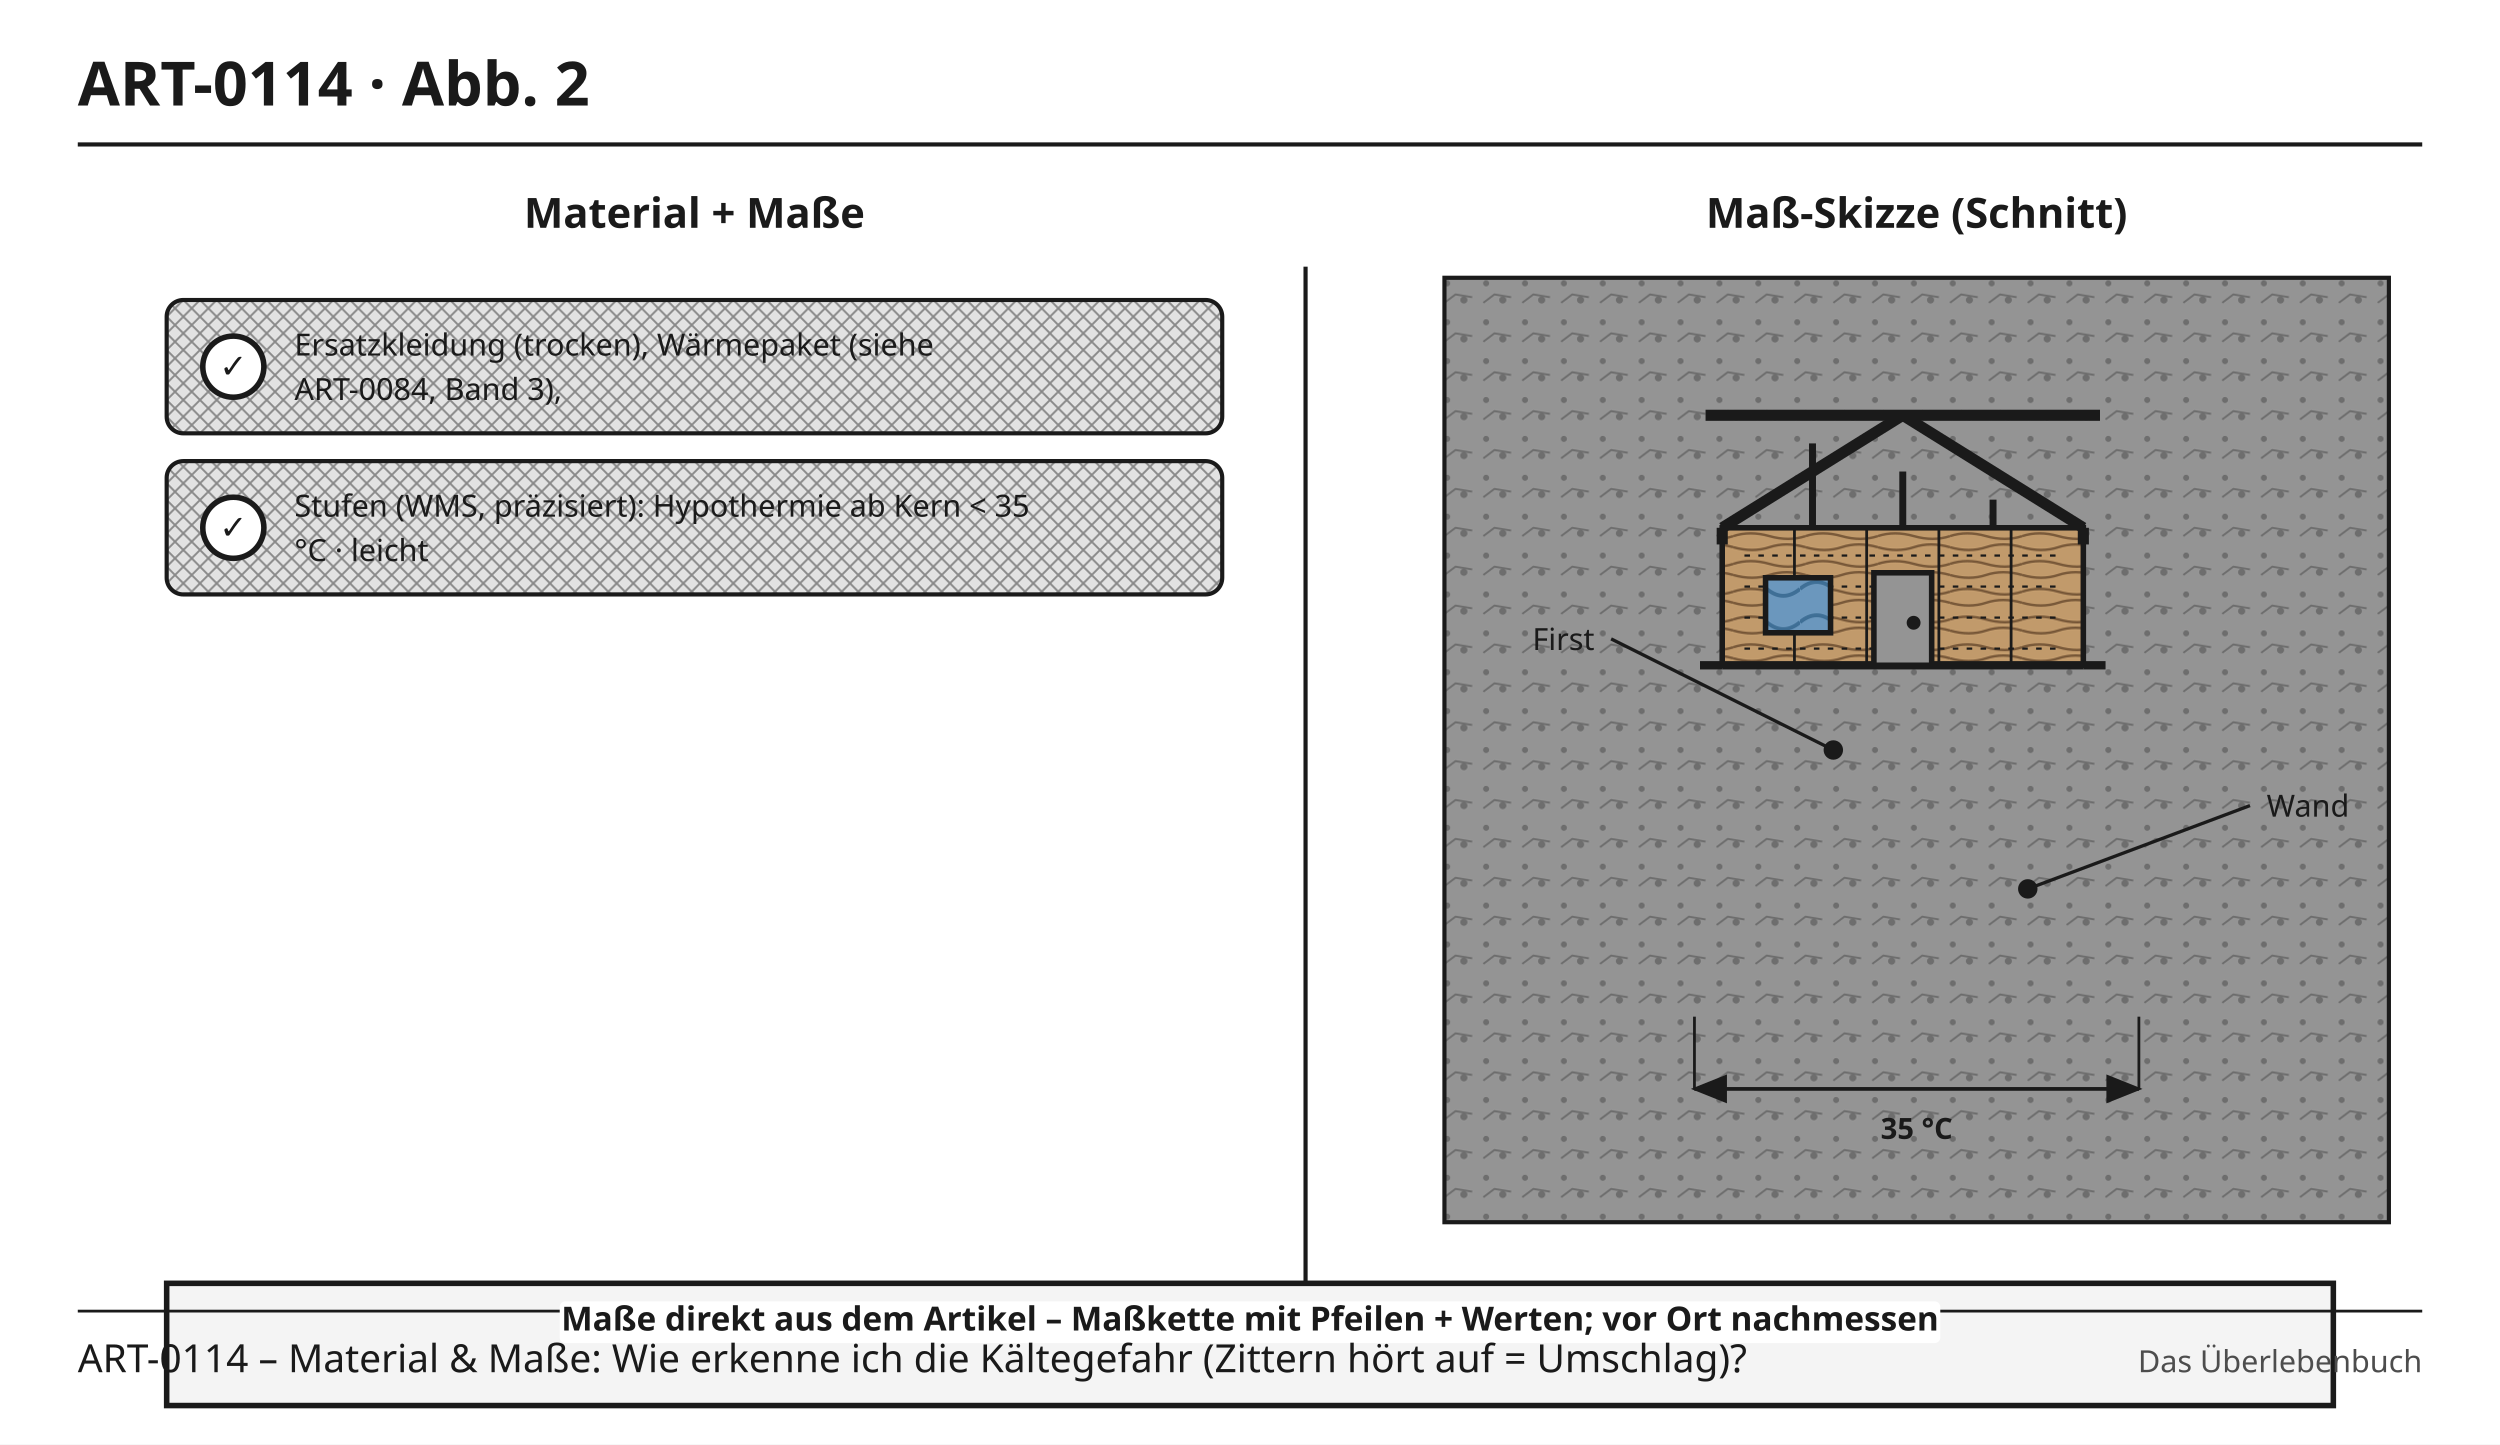
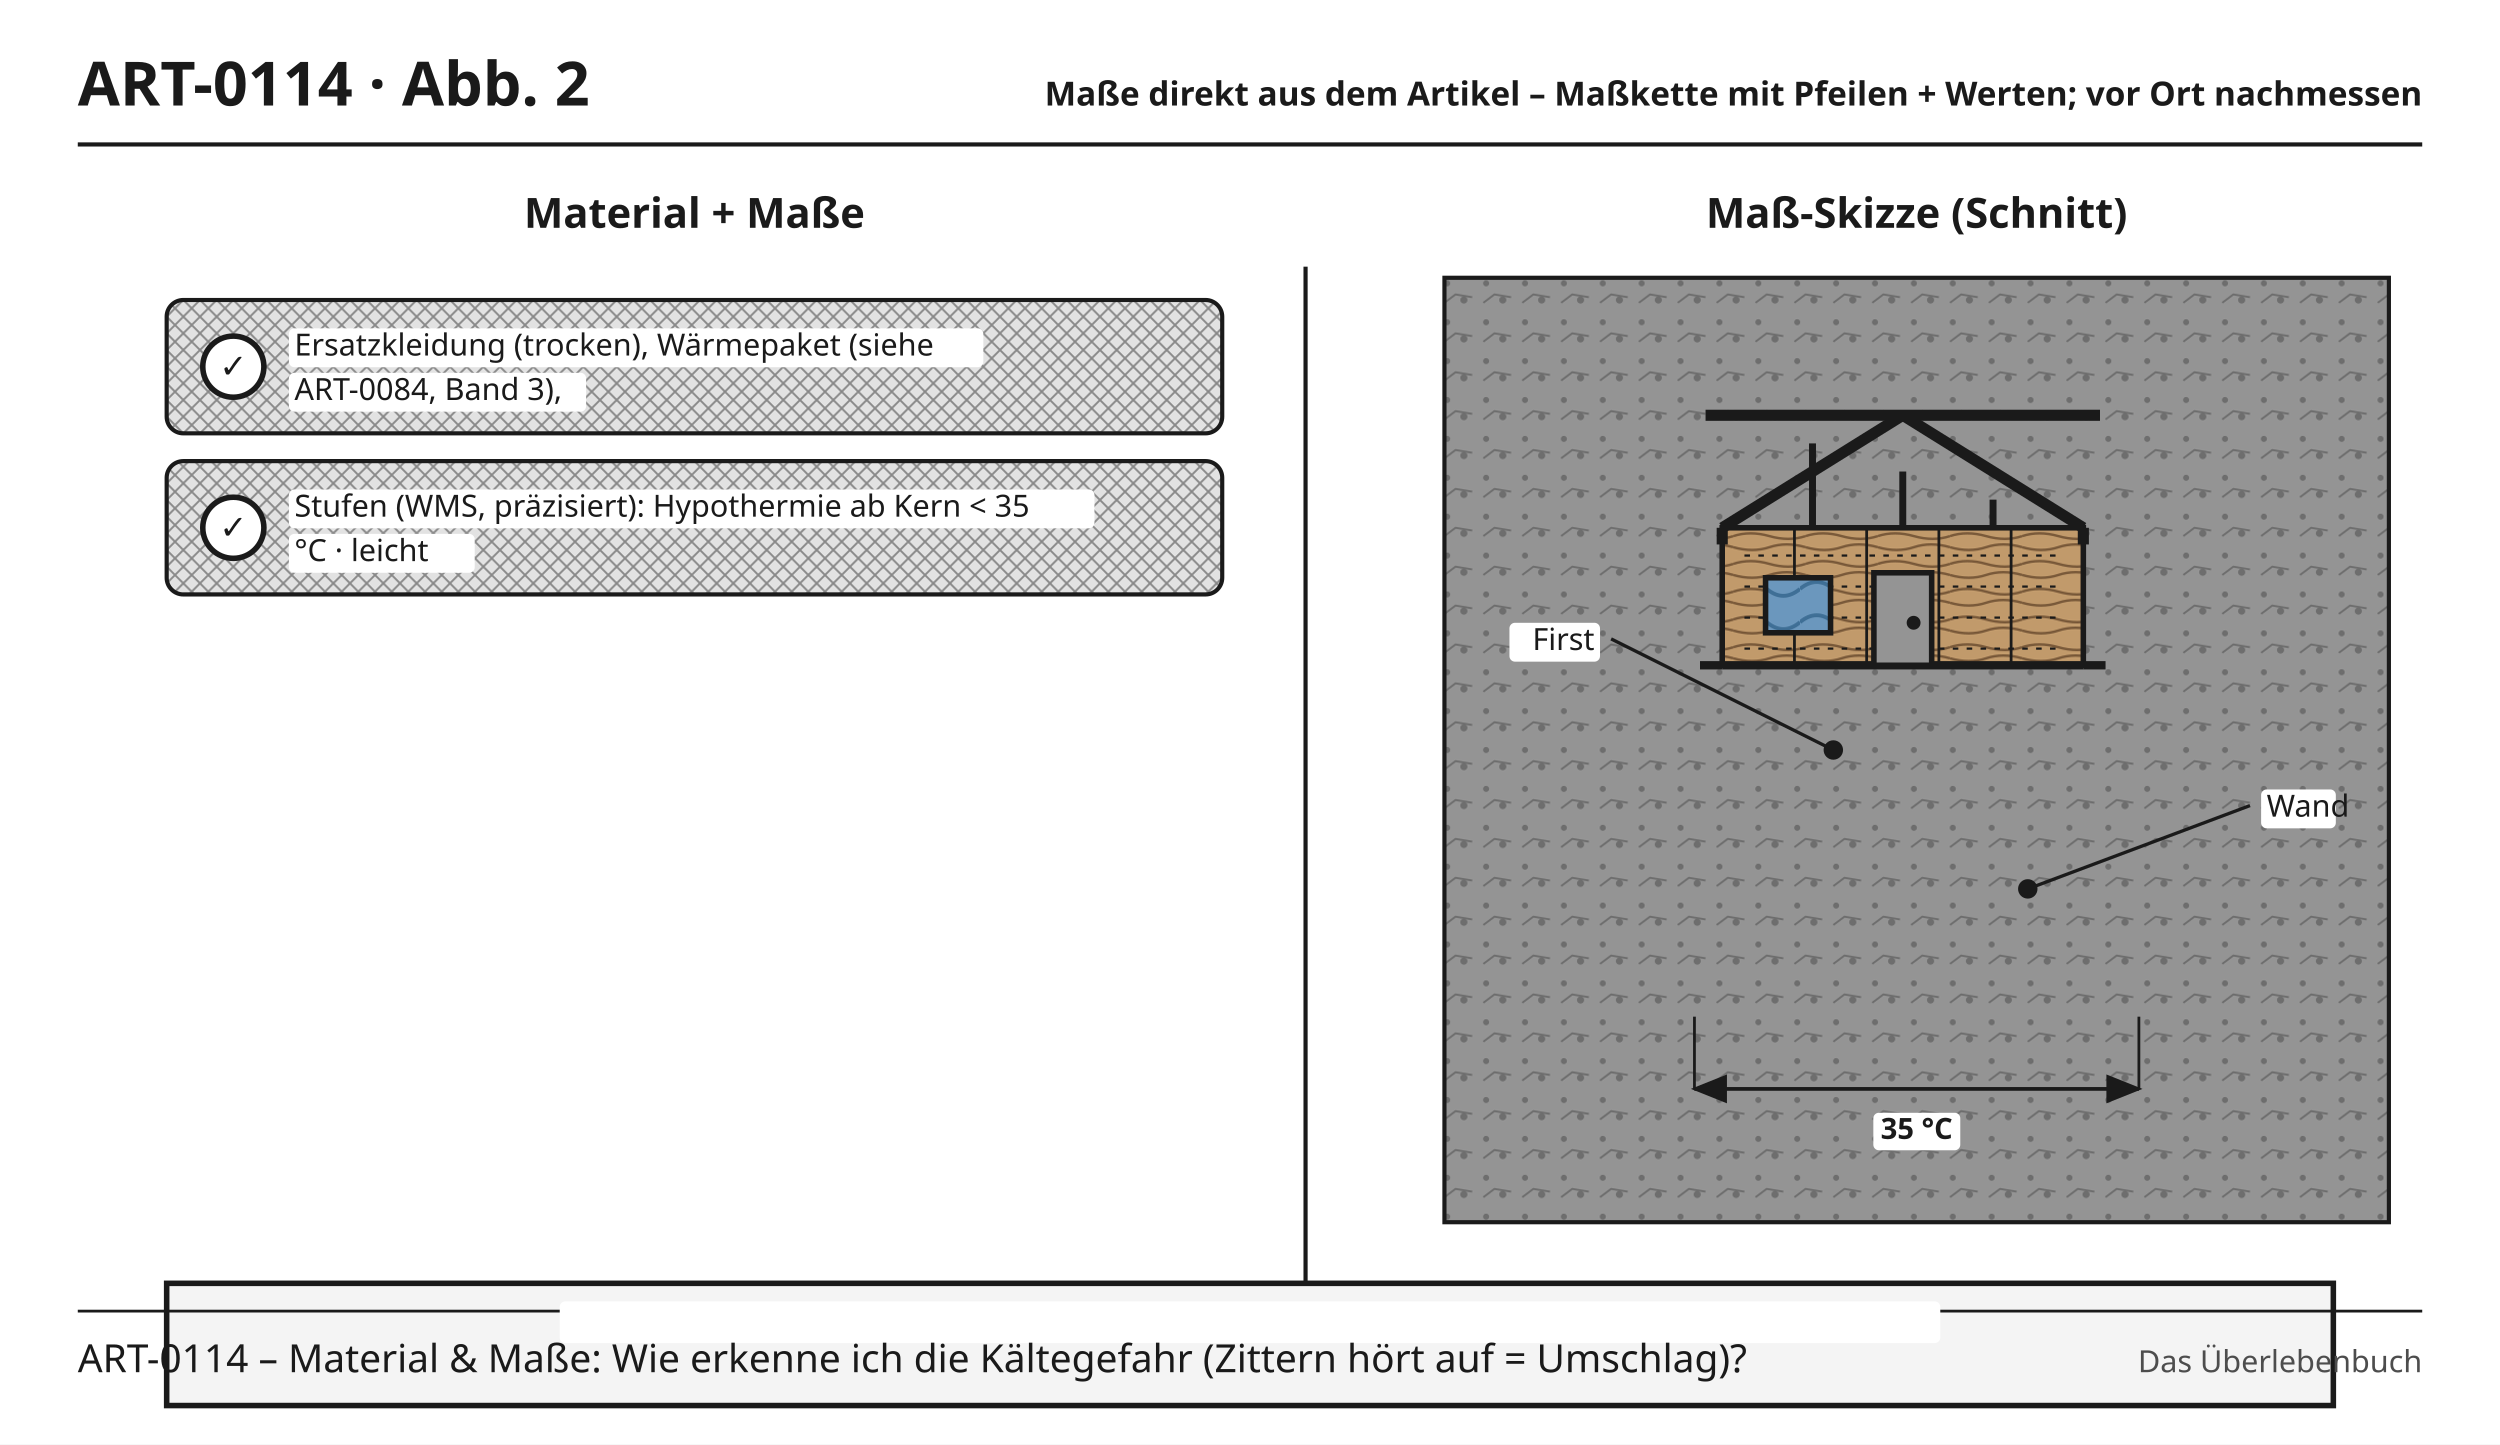
<svg xmlns="http://www.w3.org/2000/svg" viewBox="0 0 900 520" role="img" aria-label="ART-0114 · Abb. 2 – ART-0114 – Material &amp; Maße: Wie erkenne ich die Kältegefahr (Zittern hört auf = Umschlag)?">
  <defs>
    <marker id="ah" markerWidth="10" markerHeight="8" refX="9" refY="4" orient="auto">
      <path d="M0 0 L10 4 L0 8 z" fill="#1a1a1a" />
    </marker>
    <marker id="ahs" markerWidth="10" markerHeight="8" refX="1" refY="4" orient="auto">
      <path d="M10 0 L0 4 L10 8 z" fill="#1a1a1a" />
    </marker>
    <pattern id="hatch" width="8" height="8" patternTransform="rotate(45)" patternUnits="userSpaceOnUse">
      <line x1="0" y1="0" x2="0" y2="8" stroke="#6e6e6e" stroke-width="1.6" />
    </pattern>
    <pattern id="cross" width="8" height="8" patternUnits="userSpaceOnUse">
      <path d="M0 0 L8 8 M8 0 L0 8" stroke="#8a8a8a" stroke-width="1" />
    </pattern>
    <pattern id="dots" width="7" height="7" patternUnits="userSpaceOnUse">
      <circle cx="2" cy="2" r="1.4" fill="#6e6e6e" />
    </pattern>
    <pattern id="wtr" width="24" height="12" patternUnits="userSpaceOnUse">
      <rect width="24" height="12" fill="#6b97bd" />
      <path d="M0 8 q 6 -5 12 0 t 12 0" fill="none" stroke="#3f6f96" stroke-width="1.4" />
    </pattern>
    <pattern id="wood" width="26" height="10" patternUnits="userSpaceOnUse">
      <rect width="26" height="10" fill="#c19a6b" />
      <path d="M0 3 q 6 -2 13 0 t 13 0 M0 7 q 7 2 13 0 t 13 0" fill="none" stroke="#7a5a3a" stroke-width="0.9" />
    </pattern>
    <pattern id="grass" width="12" height="12" patternUnits="userSpaceOnUse">
      <rect width="12" height="12" fill="#b5d1a0" />
      <path d="M2 12 L4 4 M6 12 L7 2 M10 12 L9 6" stroke="#6e6e6e" stroke-width="0.9" />
    </pattern>
    <pattern id="fabric" width="6" height="6" patternUnits="userSpaceOnUse">
      <rect width="6" height="6" fill="#e2e2e2" />
      <path d="M0 0 L6 6 M6 0 L0 6" stroke="#8a8a8a" stroke-width="0.7" />
    </pattern>
    <pattern id="metal" width="20" height="6" patternUnits="userSpaceOnUse">
      <rect width="20" height="6" fill="#b8bec6" />
      <path d="M0 1.5 h20 M0 4.5 h20" stroke="#6e747e" stroke-width="0.7" />
    </pattern>
    <pattern id="stone" width="14" height="14" patternUnits="userSpaceOnUse">
      <rect width="14" height="14" fill="#949494" />
      <circle cx="3" cy="4" r="1.1" fill="#6e6e6e" />
      <circle cx="9" cy="10" r="1.3" fill="#6e6e6e" />
      <path d="M2 11 L6 8 L12 9" stroke="#6e6e6e" stroke-width="0.7" fill="none" />
    </pattern>
  </defs>
  <rect x="0" y="0" width="900" height="520" fill="#ffffff" />
  <line x1="28" y1="52" x2="872" y2="52" stroke="#1a1a1a" stroke-width="1.5" />
  <rect x="60" y="108" width="380" height="48" fill="url(#fabric)" stroke="#1a1a1a" stroke-width="1.5" rx="6" />
  <circle cx="84" cy="132" r="11" fill="#ffffff" stroke="#1a1a1a" stroke-width="2" />
  <rect x="60" y="166" width="380" height="48" fill="url(#fabric)" stroke="#1a1a1a" stroke-width="1.5" rx="6" />
  <circle cx="84" cy="190" r="11" fill="#ffffff" stroke="#1a1a1a" stroke-width="2" />
  <line x1="470" y1="96" x2="470" y2="470" stroke="#1a1a1a" stroke-width="1.5" />
  <rect x="520" y="100" width="340" height="340" fill="url(#stone)" stroke="#1a1a1a" stroke-width="1.5" />
  <rect x="620" y="190" width="130" height="49.5" fill="url(#wood)" stroke="#1a1a1a" stroke-width="2" />
  <line x1="646" y1="190" x2="646" y2="239.5" stroke="#1a1a1a" stroke-width="1" />
  <line x1="672" y1="190" x2="672" y2="239.5" stroke="#1a1a1a" stroke-width="1" />
  <line x1="698" y1="190" x2="698" y2="239.5" stroke="#1a1a1a" stroke-width="1" />
  <line x1="724" y1="190" x2="724" y2="239.5" stroke="#1a1a1a" stroke-width="1" />
  <line x1="628" y1="200" x2="742" y2="200" stroke="#1a1a1a" stroke-width="0.8" stroke-dasharray="2 3" />
  <line x1="628" y1="211.167" x2="742" y2="211.167" stroke="#1a1a1a" stroke-width="0.8" stroke-dasharray="2 3" />
  <line x1="628" y1="222.333" x2="742" y2="222.333" stroke="#1a1a1a" stroke-width="0.8" stroke-dasharray="2 3" />
  <line x1="628" y1="233.5" x2="742" y2="233.5" stroke="#1a1a1a" stroke-width="0.8" stroke-dasharray="2 3" />
  <line x1="620" y1="239.5" x2="750" y2="239.5" stroke="#1a1a1a" stroke-width="3" />
  <line x1="620" y1="190" x2="685" y2="149.5" stroke="#1a1a1a" stroke-width="4" />
  <line x1="750" y1="190" x2="685" y2="149.5" stroke="#1a1a1a" stroke-width="4" />
  <line x1="614" y1="149.5" x2="756" y2="149.5" stroke="#1a1a1a" stroke-width="4" />
  <line x1="652.5" y1="190" x2="652.5" y2="159.625" stroke="#1a1a1a" stroke-width="2.5" />
  <line x1="685" y1="190" x2="685" y2="169.75" stroke="#1a1a1a" stroke-width="2.5" />
  <line x1="717.5" y1="190" x2="717.5" y2="179.875" stroke="#1a1a1a" stroke-width="2.5" />
  <line x1="620" y1="190" x2="620" y2="196" stroke="#1a1a1a" stroke-width="4" />
  <line x1="750" y1="190" x2="750" y2="196" stroke="#1a1a1a" stroke-width="4" />
  <rect x="674.6" y="206.2" width="20.8" height="33.3" fill="#949494" stroke="#1a1a1a" stroke-width="2" />
  <circle cx="688.9" cy="224.2" r="2" fill="#1a1a1a" stroke="#1a1a1a" stroke-width="1" />
  <rect x="635.6" y="208" width="23.4" height="19.8" fill="url(#wtr)" stroke="#1a1a1a" stroke-width="2" />
  <line x1="612" y1="239.5" x2="620" y2="239.5" stroke="#1a1a1a" stroke-width="3" />
  <line x1="750" y1="239.5" x2="758" y2="239.5" stroke="#1a1a1a" stroke-width="3" />
  <line x1="610" y1="392" x2="770" y2="392" stroke="#1a1a1a" stroke-width="1" />
  <line x1="610" y1="366" x2="610" y2="392" stroke="#1a1a1a" stroke-width="1" />
  <line x1="770" y1="366" x2="770" y2="392" stroke="#1a1a1a" stroke-width="1" />
  <line x1="610" y1="392" x2="770" y2="392" stroke="#1a1a1a" stroke-width="1.3" marker-start="url(#ahs)" marker-end="url(#ah)" />
  <circle cx="660" cy="270" r="3.5" fill="#1a1a1a" stroke="none" />
  <line x1="660" y1="270" x2="580" y2="230" stroke="#1a1a1a" stroke-width="1.2" />
  <circle cx="730" cy="320" r="3.5" fill="#1a1a1a" stroke="none" />
  <line x1="730" y1="320" x2="810" y2="290" stroke="#1a1a1a" stroke-width="1.2" />
  <rect x="60" y="462" width="780" height="44" fill="#f4f4f4" stroke="#1a1a1a" stroke-width="2" />
  <line x1="28" y1="472" x2="872" y2="472" stroke="#1a1a1a" stroke-width="1" />
  <text x="28" y="38" font-family="sans-serif" font-size="22" text-anchor="start" font-weight="bold" fill="#1a1a1a">ART-0114 · Abb. 2</text>
  <text x="250" y="82" font-family="sans-serif" font-size="15" text-anchor="middle" font-weight="bold" fill="#1a1a1a">Material + Maße</text>
+   <rect x="78.9" y="125.5" width="10.2" height="15.0" fill="#ffffff" rx="2" data-halo="1" />
  <text x="84" y="136" font-family="sans-serif" font-size="12" text-anchor="middle" font-weight="bold" fill="#1a1a1a">✓</text>
+   <rect x="104.0" y="118.2" width="250.0" height="14.0" fill="#ffffff" rx="2" data-halo="1" />
  <text x="106" y="128" font-family="sans-serif" font-size="11" text-anchor="start" font-weight="normal" fill="#1a1a1a">Ersatzkleidung (trocken), Wärmepaket (siehe</text>
+   <rect x="104.0" y="134.2" width="107.0" height="14.0" fill="#ffffff" rx="2" data-halo="1" />
  <text x="106" y="144" font-family="sans-serif" font-size="11" text-anchor="start" font-weight="normal" fill="#1a1a1a">ART-0084, Band 3),</text>
+   <rect x="78.9" y="183.5" width="10.2" height="15.0" fill="#ffffff" rx="2" data-halo="1" />
  <text x="84" y="194" font-family="sans-serif" font-size="12" text-anchor="middle" font-weight="bold" fill="#1a1a1a">✓</text>
+   <rect x="104.0" y="176.2" width="290.0" height="14.0" fill="#ffffff" rx="2" data-halo="1" />
  <text x="106" y="186" font-family="sans-serif" font-size="11" text-anchor="start" font-weight="normal" fill="#1a1a1a">Stufen (WMS, präzisiert): Hypothermie ab Kern &lt; 35</text>
+   <rect x="104.0" y="192.2" width="66.9" height="14.0" fill="#ffffff" rx="2" data-halo="1" />
  <text x="106" y="202" font-family="sans-serif" font-size="11" text-anchor="start" font-weight="normal" fill="#1a1a1a">°C · leicht</text>
  <text x="690" y="82" font-family="sans-serif" font-size="15" text-anchor="middle" font-weight="bold" fill="#1a1a1a">Maß-Skizze (Schnitt)</text>
+   <rect x="674.4" y="400.6" width="31.3" height="13.5" fill="#ffffff" rx="2" data-halo="1" />
  <text x="690" y="410" font-family="sans-serif" font-size="10.5" text-anchor="middle" font-weight="bold" fill="#1a1a1a">35 °C</text>
+   <rect x="543.4" y="224.2" width="32.6" height="14.0" fill="#ffffff" rx="2" data-halo="1" />
  <text x="574" y="234" font-family="sans-serif" font-size="11" text-anchor="end" font-weight="normal" fill="#1a1a1a">First</text>
+   <rect x="814.0" y="284.2" width="26.9" height="14.0" fill="#ffffff" rx="2" data-halo="1" />
  <text x="816" y="294" font-family="sans-serif" font-size="11" text-anchor="start" font-weight="normal" fill="#1a1a1a">Wand</text>
  <rect x="201.5" y="468.5" width="497.0" height="15.0" fill="#ffffff" rx="2" data-halo="1" />
-   <text x="450" y="479.0" font-family="sans-serif" font-size="12" text-anchor="middle" font-weight="bold" fill="#1a1a1a">Maße direkt aus dem Artikel – Maßkette mit Pfeilen + Werten; vor Ort nachmessen</text>
+   <text x="872" y="38" font-family="sans-serif" font-size="12" text-anchor="end" font-weight="bold" fill="#1a1a1a">Maße direkt aus dem Artikel – Maßkette mit Pfeilen + Werten; vor Ort nachmessen</text>
  <text x="28" y="494" font-family="sans-serif" font-size="14" text-anchor="start" font-weight="normal" fill="#1a1a1a">ART-0114 – Material &amp; Maße: Wie erkenne ich die Kältegefahr (Zittern hört auf = Umschlag)?</text>
  <text x="872" y="494" font-family="sans-serif" font-size="11" text-anchor="end" font-weight="normal" fill="#4d4d4d">Das Überlebenbuch</text>
</svg>
